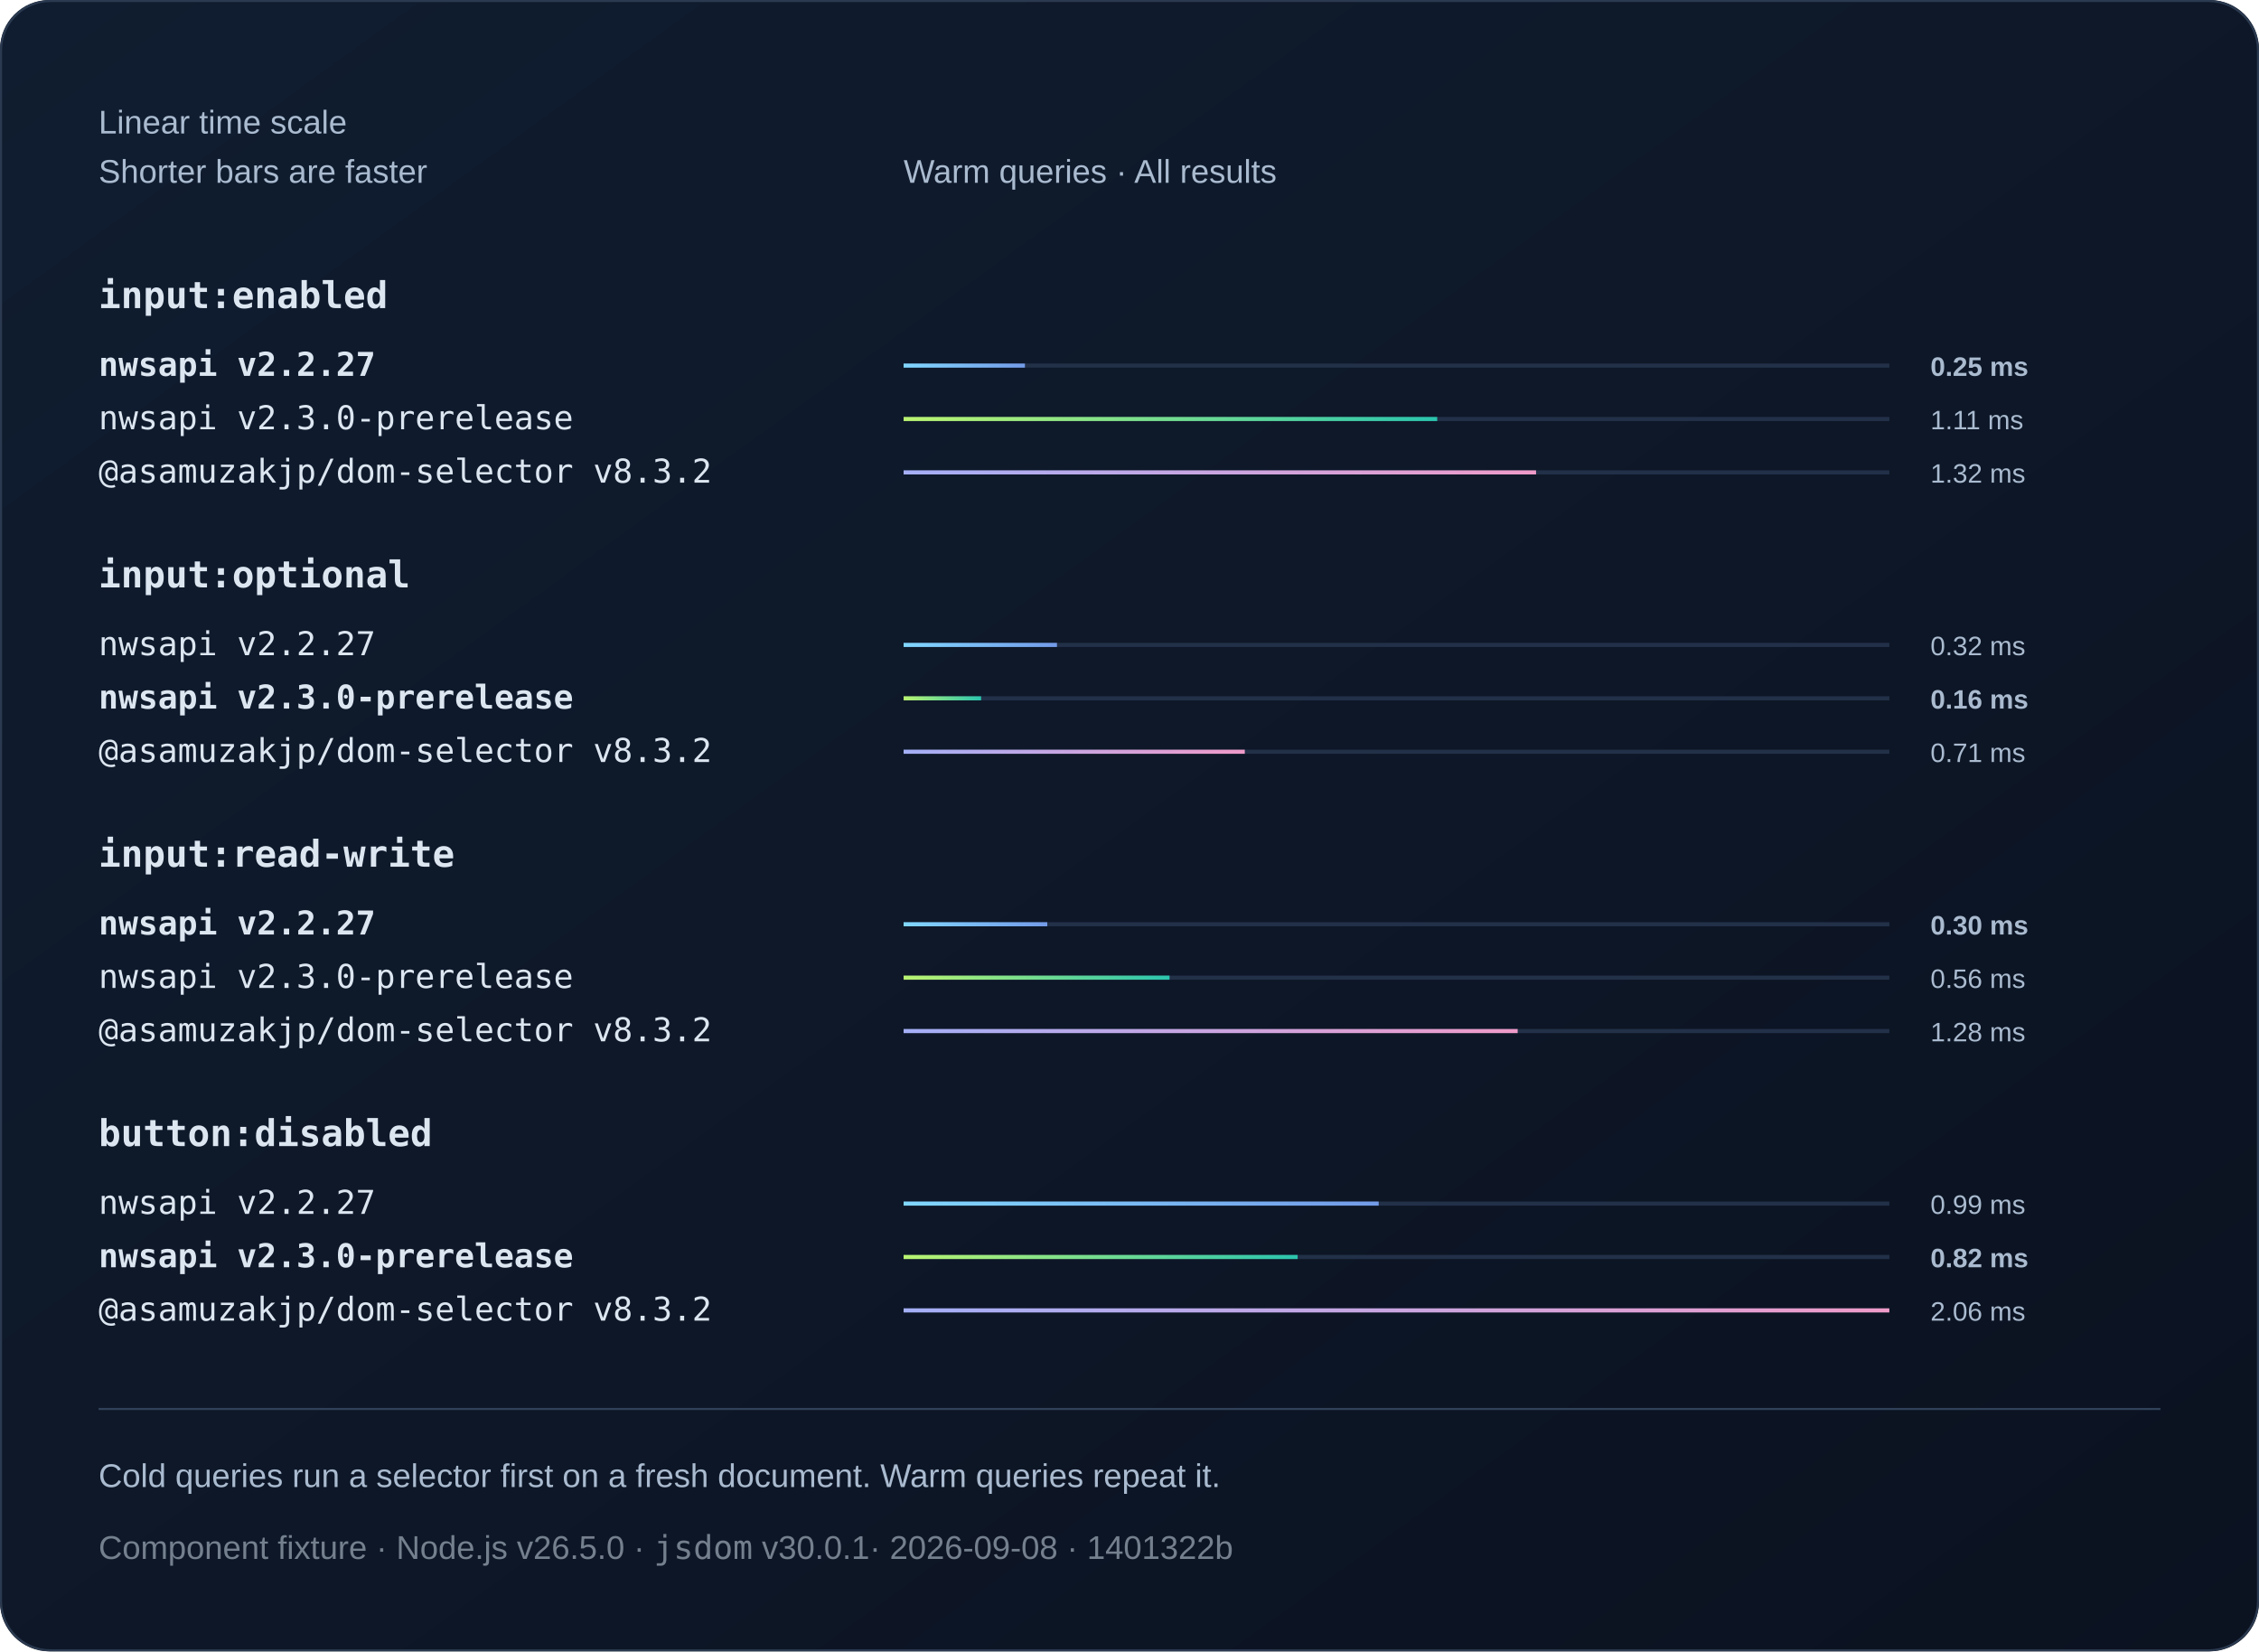
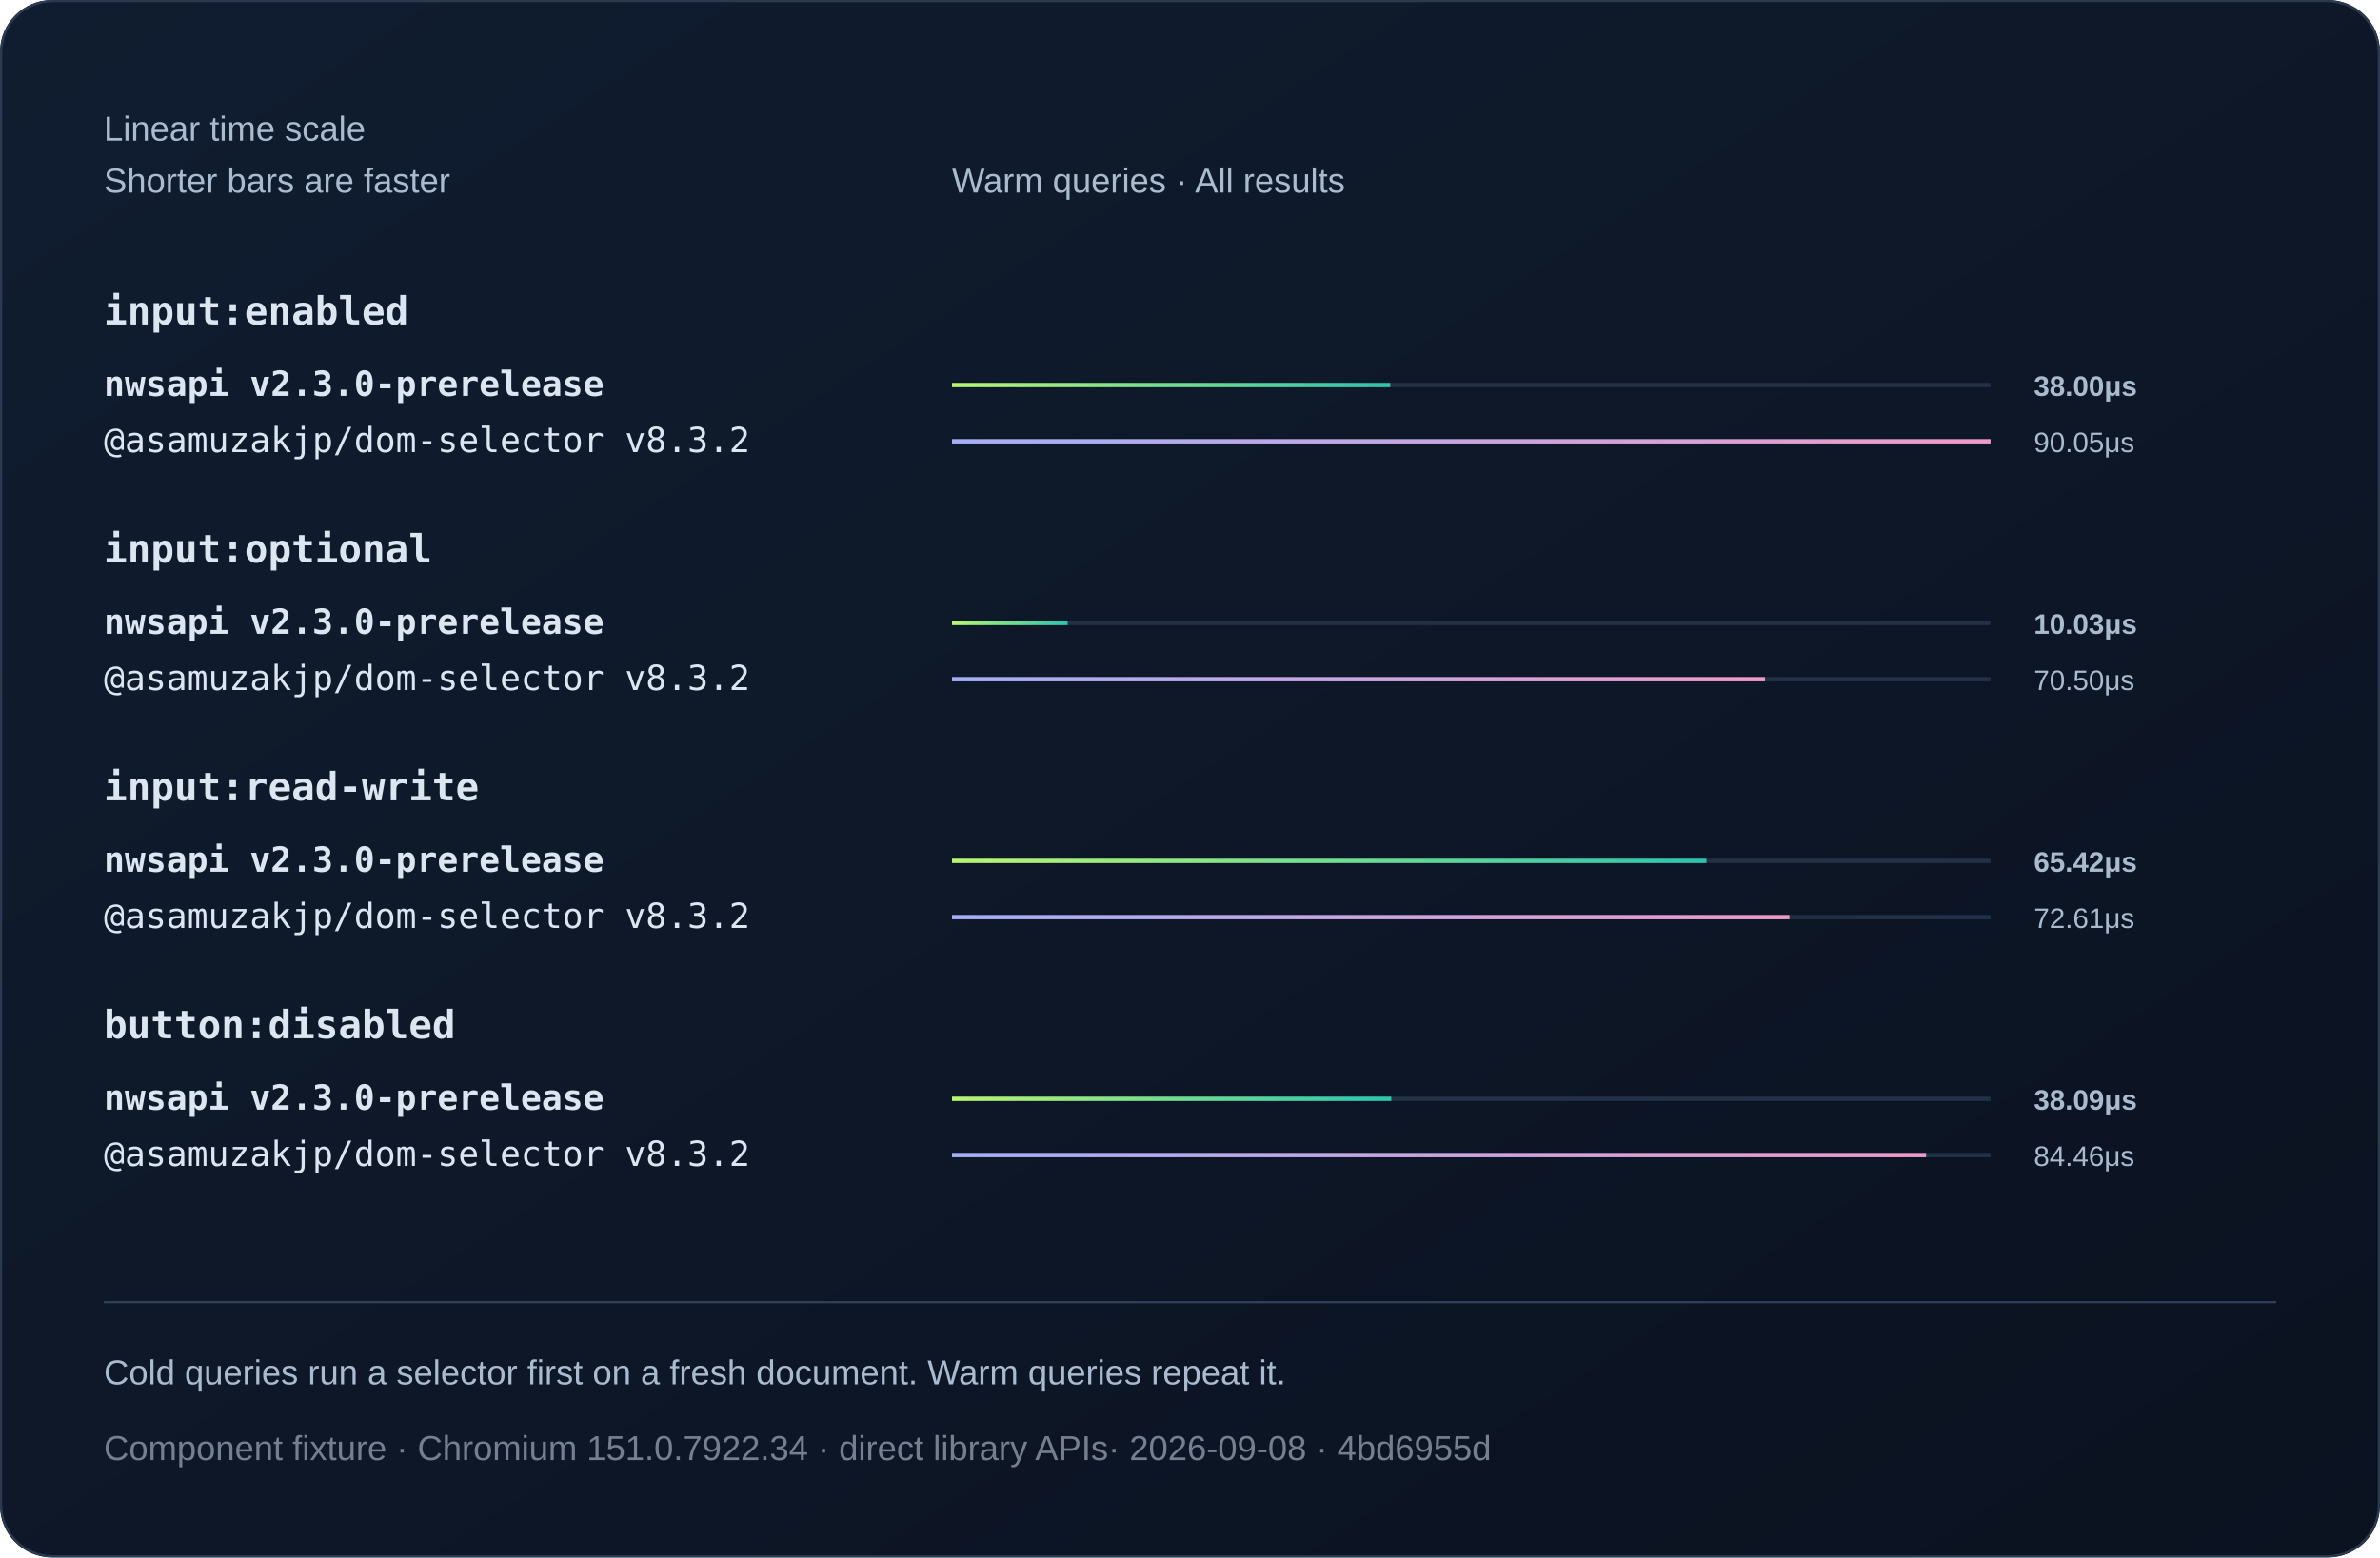
- <svg xmlns="http://www.w3.org/2000/svg" width="1100" height="804" viewBox="0 0 1100 804" role="img">
+ <svg xmlns="http://www.w3.org/2000/svg" width="1100" height="720" viewBox="0 0 1100 720" role="img">
  <defs>
    <linearGradient id="bg" x2="1" y2="1">
      <stop stop-color="#101d30" />
      <stop offset="1" stop-color="#0b1220" />
    </linearGradient>
    <linearGradient id="series0">
-       <stop stop-color="#80d7ff" />
-       <stop offset="1" stop-color="#739be8" />
-     </linearGradient>
-     <linearGradient id="series1">
      <stop stop-color="#baf471" />
      <stop offset="1" stop-color="#2bc5ae" />
    </linearGradient>
-     <linearGradient id="series2">
+     <linearGradient id="series1">
      <stop stop-color="#a4aff7" />
      <stop offset="1" stop-color="#ef9bc9" />
    </linearGradient>
  </defs>
  <style>text{font-family:Arial,Helvetica,sans-serif;fill:#f0f5fa}
.muted{fill:#aabbd0;font:16px Arial,Helvetica,sans-serif}
.code{font:18px Consolas,Menlo,monospace;fill:#dce6f1}
.note .code{font:16px Consolas,Menlo,monospace}
.metadata,.metadata .code{fill:#75808e}
.comparison{font-size:14px;font-variant-numeric:tabular-nums}
.tick{fill:#aabbd0;font-size:12px}
.time{fill:#aabbd0;font-size:13px;font-variant-numeric:tabular-nums}
.engine{font-size:16px}.selector{font-weight:600}.bar{transform-box:fill-box;transform-origin:left center;animation:fill 800ms ease-out 1 both}@keyframes fill{from{transform:scaleX(0)}to{transform:scaleX(1)}}@media(prefers-reduced-motion:reduce){.bar{animation:none}}</style>
-   <rect width="1100" height="804" rx="24" fill="url(#bg)" />
-   <rect x=".5" y=".5" width="1099" height="803" rx="24" fill="none" stroke="#2b3a50" />
+   <rect width="1100" height="720" rx="24" fill="url(#bg)" />
+   <rect x=".5" y=".5" width="1099" height="719" rx="24" fill="none" stroke="#2b3a50" />
  <text x="48" y="65" class="muted">Linear time scale</text>
  <text x="48" y="89" class="muted">Shorter bars are faster</text>
  <text x="440" y="89" class="muted">Warm queries · All results</text>
  <text x="48" y="150" class="code selector">input:enabled</text>
  <g>
-     <text x="48" y="183" class="code engine" style="font-weight:700">nwsapi v2.2.27</text>
+     <text x="48" y="183" class="code engine" style="font-weight:700">nwsapi v2.3.0-prerelease</text>
    <path d="M440 178h480" stroke="#223048" stroke-width="2" />
-     <rect class="bar" x="440" y="177" width="59.08" height="2" fill="url(#series0)" />
-     <text x="940" y="183" class="time" style="font-weight:700">0.25 ms</text>
+     <rect class="bar" x="440" y="177" width="202.57" height="2" fill="url(#series0)" />
+     <text x="940" y="183" class="time" style="font-weight:700">38.00μs</text>
  </g>
  <g>
-     <text x="48" y="209" class="code engine">nwsapi v2.3.0-prerelease</text>
+     <text x="48" y="209" class="code engine">@asamuzakjp/dom-selector v8.3.2</text>
    <path d="M440 204h480" stroke="#223048" stroke-width="2" />
-     <rect class="bar" x="440" y="203" width="259.83" height="2" fill="url(#series1)" />
-     <text x="940" y="209" class="time">1.11 ms</text>
+     <rect class="bar" x="440" y="203" width="480" height="2" fill="url(#series1)" />
+     <text x="940" y="209" class="time">90.05μs</text>
+   </g>
+   <text x="48" y="260" class="code selector">input:optional</text>
+   <g>
+     <text x="48" y="293" class="code engine" style="font-weight:700">nwsapi v2.3.0-prerelease</text>
+     <path d="M440 288h480" stroke="#223048" stroke-width="2" />
+     <rect class="bar" x="440" y="287" width="53.46" height="2" fill="url(#series0)" />
+     <text x="940" y="293" class="time" style="font-weight:700">10.03μs</text>
  </g>
  <g>
-     <text x="48" y="235" class="code engine">@asamuzakjp/dom-selector v8.3.2</text>
-     <path d="M440 230h480" stroke="#223048" stroke-width="2" />
-     <rect class="bar" x="440" y="229" width="307.97" height="2" fill="url(#series2)" />
-     <text x="940" y="235" class="time">1.32 ms</text>
+     <text x="48" y="319" class="code engine">@asamuzakjp/dom-selector v8.3.2</text>
+     <path d="M440 314h480" stroke="#223048" stroke-width="2" />
+     <rect class="bar" x="440" y="313" width="375.76" height="2" fill="url(#series1)" />
+     <text x="940" y="319" class="time">70.50μs</text>
  </g>
-   <text x="48" y="286" class="code selector">input:optional</text>
+   <text x="48" y="370" class="code selector">input:read-write</text>
  <g>
-     <text x="48" y="319" class="code engine">nwsapi v2.2.27</text>
-     <path d="M440 314h480" stroke="#223048" stroke-width="2" />
-     <rect class="bar" x="440" y="313" width="74.68" height="2" fill="url(#series0)" />
-     <text x="940" y="319" class="time">0.32 ms</text>
+     <text x="48" y="403" class="code engine" style="font-weight:700">nwsapi v2.3.0-prerelease</text>
+     <path d="M440 398h480" stroke="#223048" stroke-width="2" />
+     <rect class="bar" x="440" y="397" width="348.71" height="2" fill="url(#series0)" />
+     <text x="940" y="403" class="time" style="font-weight:700">65.42μs</text>
  </g>
  <g>
-     <text x="48" y="345" class="code engine" style="font-weight:700">nwsapi v2.3.0-prerelease</text>
-     <path d="M440 340h480" stroke="#223048" stroke-width="2" />
-     <rect class="bar" x="440" y="339" width="37.74" height="2" fill="url(#series1)" />
-     <text x="940" y="345" class="time" style="font-weight:700">0.16 ms</text>
+     <text x="48" y="429" class="code engine">@asamuzakjp/dom-selector v8.3.2</text>
+     <path d="M440 424h480" stroke="#223048" stroke-width="2" />
+     <rect class="bar" x="440" y="423" width="387.04" height="2" fill="url(#series1)" />
+     <text x="940" y="429" class="time">72.61μs</text>
+   </g>
+   <text x="48" y="480" class="code selector">button:disabled</text>
+   <g>
+     <text x="48" y="513" class="code engine" style="font-weight:700">nwsapi v2.3.0-prerelease</text>
+     <path d="M440 508h480" stroke="#223048" stroke-width="2" />
+     <rect class="bar" x="440" y="507" width="203.05" height="2" fill="url(#series0)" />
+     <text x="940" y="513" class="time" style="font-weight:700">38.09μs</text>
  </g>
  <g>
-     <text x="48" y="371" class="code engine">@asamuzakjp/dom-selector v8.3.2</text>
-     <path d="M440 366h480" stroke="#223048" stroke-width="2" />
-     <rect class="bar" x="440" y="365" width="166.14" height="2" fill="url(#series2)" />
-     <text x="940" y="371" class="time">0.71 ms</text>
+     <text x="48" y="539" class="code engine">@asamuzakjp/dom-selector v8.3.2</text>
+     <path d="M440 534h480" stroke="#223048" stroke-width="2" />
+     <rect class="bar" x="440" y="533" width="450.2" height="2" fill="url(#series1)" />
+     <text x="940" y="539" class="time">84.46μs</text>
  </g>
-   <text x="48" y="422" class="code selector">input:read-write</text>
-   <g>
-     <text x="48" y="455" class="code engine" style="font-weight:700">nwsapi v2.2.27</text>
-     <path d="M440 450h480" stroke="#223048" stroke-width="2" />
-     <rect class="bar" x="440" y="449" width="69.96" height="2" fill="url(#series0)" />
-     <text x="940" y="455" class="time" style="font-weight:700">0.30 ms</text>
-   </g>
-   <g>
-     <text x="48" y="481" class="code engine">nwsapi v2.3.0-prerelease</text>
-     <path d="M440 476h480" stroke="#223048" stroke-width="2" />
-     <rect class="bar" x="440" y="475" width="129.5" height="2" fill="url(#series1)" />
-     <text x="940" y="481" class="time">0.56 ms</text>
-   </g>
-   <g>
-     <text x="48" y="507" class="code engine">@asamuzakjp/dom-selector v8.3.2</text>
-     <path d="M440 502h480" stroke="#223048" stroke-width="2" />
-     <rect class="bar" x="440" y="501" width="299.01" height="2" fill="url(#series2)" />
-     <text x="940" y="507" class="time">1.28 ms</text>
-   </g>
-   <text x="48" y="558" class="code selector">button:disabled</text>
-   <g>
-     <text x="48" y="591" class="code engine">nwsapi v2.2.27</text>
-     <path d="M440 586h480" stroke="#223048" stroke-width="2" />
-     <rect class="bar" x="440" y="585" width="231.34" height="2" fill="url(#series0)" />
-     <text x="940" y="591" class="time">0.99 ms</text>
-   </g>
-   <g>
-     <text x="48" y="617" class="code engine" style="font-weight:700">nwsapi v2.3.0-prerelease</text>
-     <path d="M440 612h480" stroke="#223048" stroke-width="2" />
-     <rect class="bar" x="440" y="611" width="191.87" height="2" fill="url(#series1)" />
-     <text x="940" y="617" class="time" style="font-weight:700">0.82 ms</text>
-   </g>
-   <g>
-     <text x="48" y="643" class="code engine">@asamuzakjp/dom-selector v8.3.2</text>
-     <path d="M440 638h480" stroke="#223048" stroke-width="2" />
-     <rect class="bar" x="440" y="637" width="480" height="2" fill="url(#series2)" />
-     <text x="940" y="643" class="time">2.06 ms</text>
-   </g>
-   <path d="M48 686h1004" stroke="#304159" />
-   <text x="48" y="724" class="muted">Cold queries run a selector first on a fresh document. Warm queries repeat it.</text>
-   <text x="48" y="759" class="muted note metadata">Component fixture · Node.js v26.5.0 · <tspan class="code">jsdom</tspan> v30.0.1<tspan fill="#75808e"> · 2026-09-08 · 1401322b</tspan>
+   <path d="M48 602h1004" stroke="#304159" />
+   <text x="48" y="640" class="muted">Cold queries run a selector first on a fresh document. Warm queries repeat it.</text>
+   <text x="48" y="675" class="muted note metadata">Component fixture · Chromium 151.0.7922.34 · direct library APIs<tspan fill="#75808e"> · 2026-09-08 · 4bd6955d</tspan>
  </text>
</svg>
